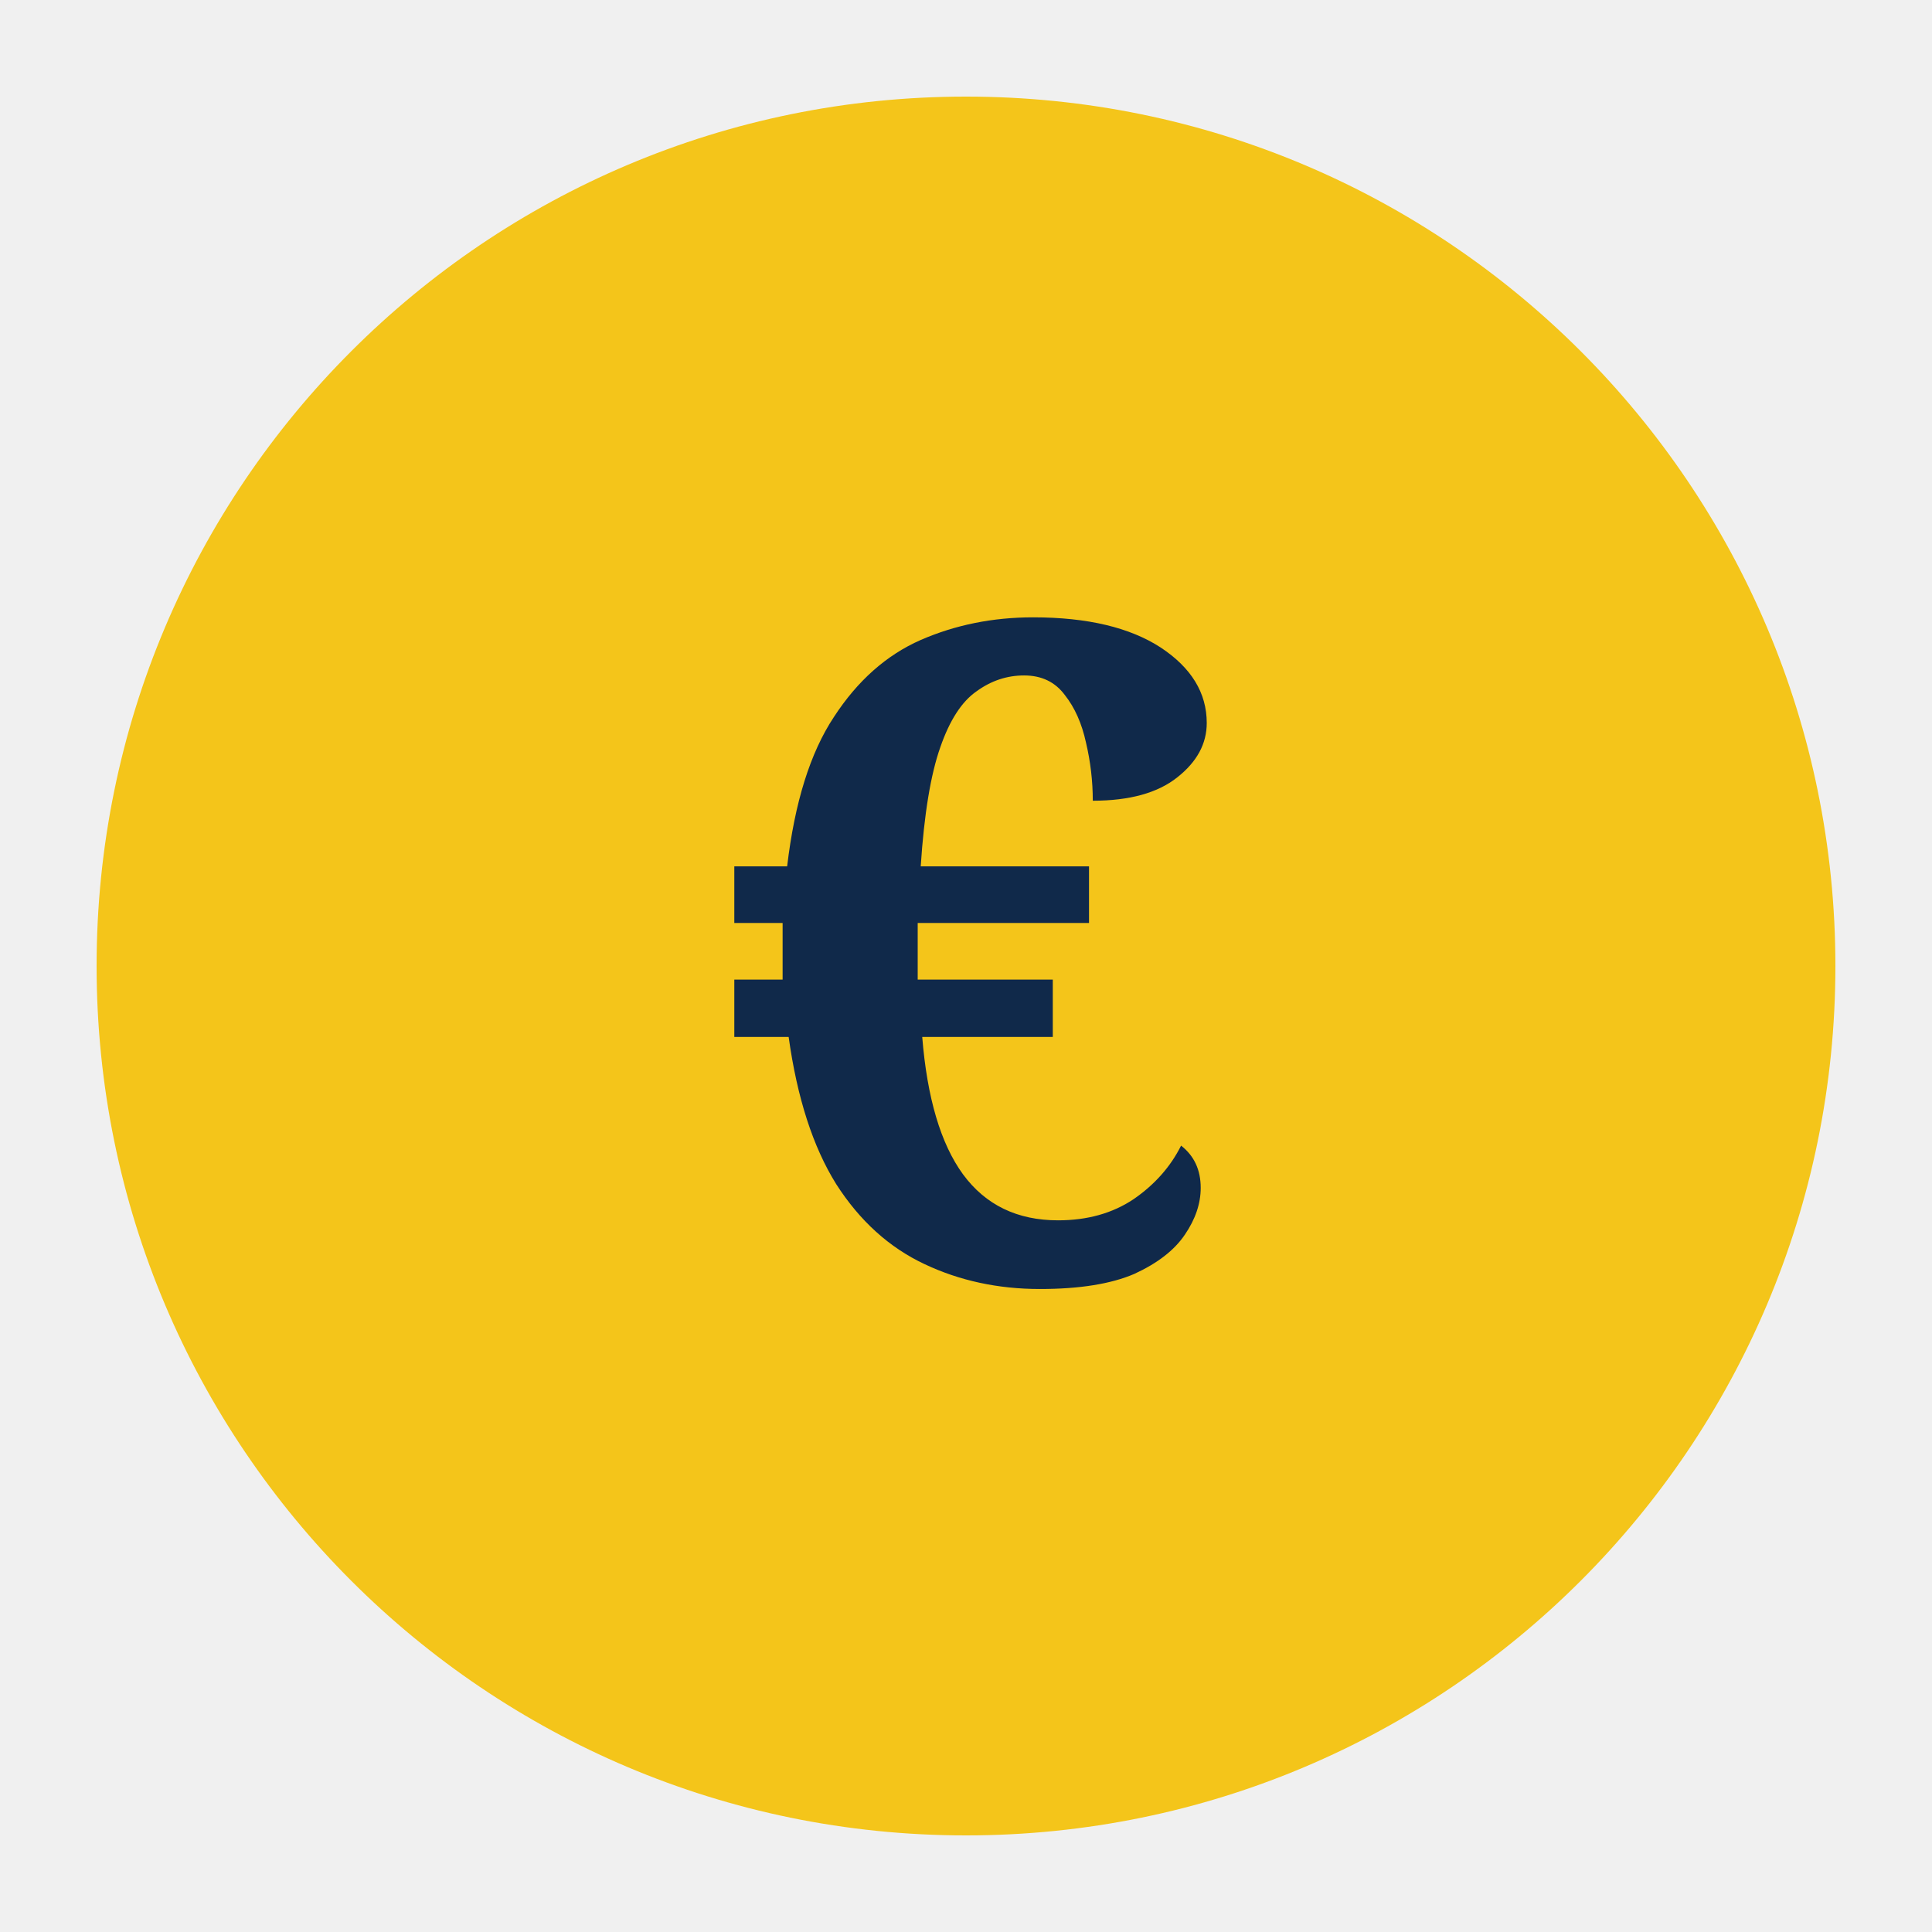
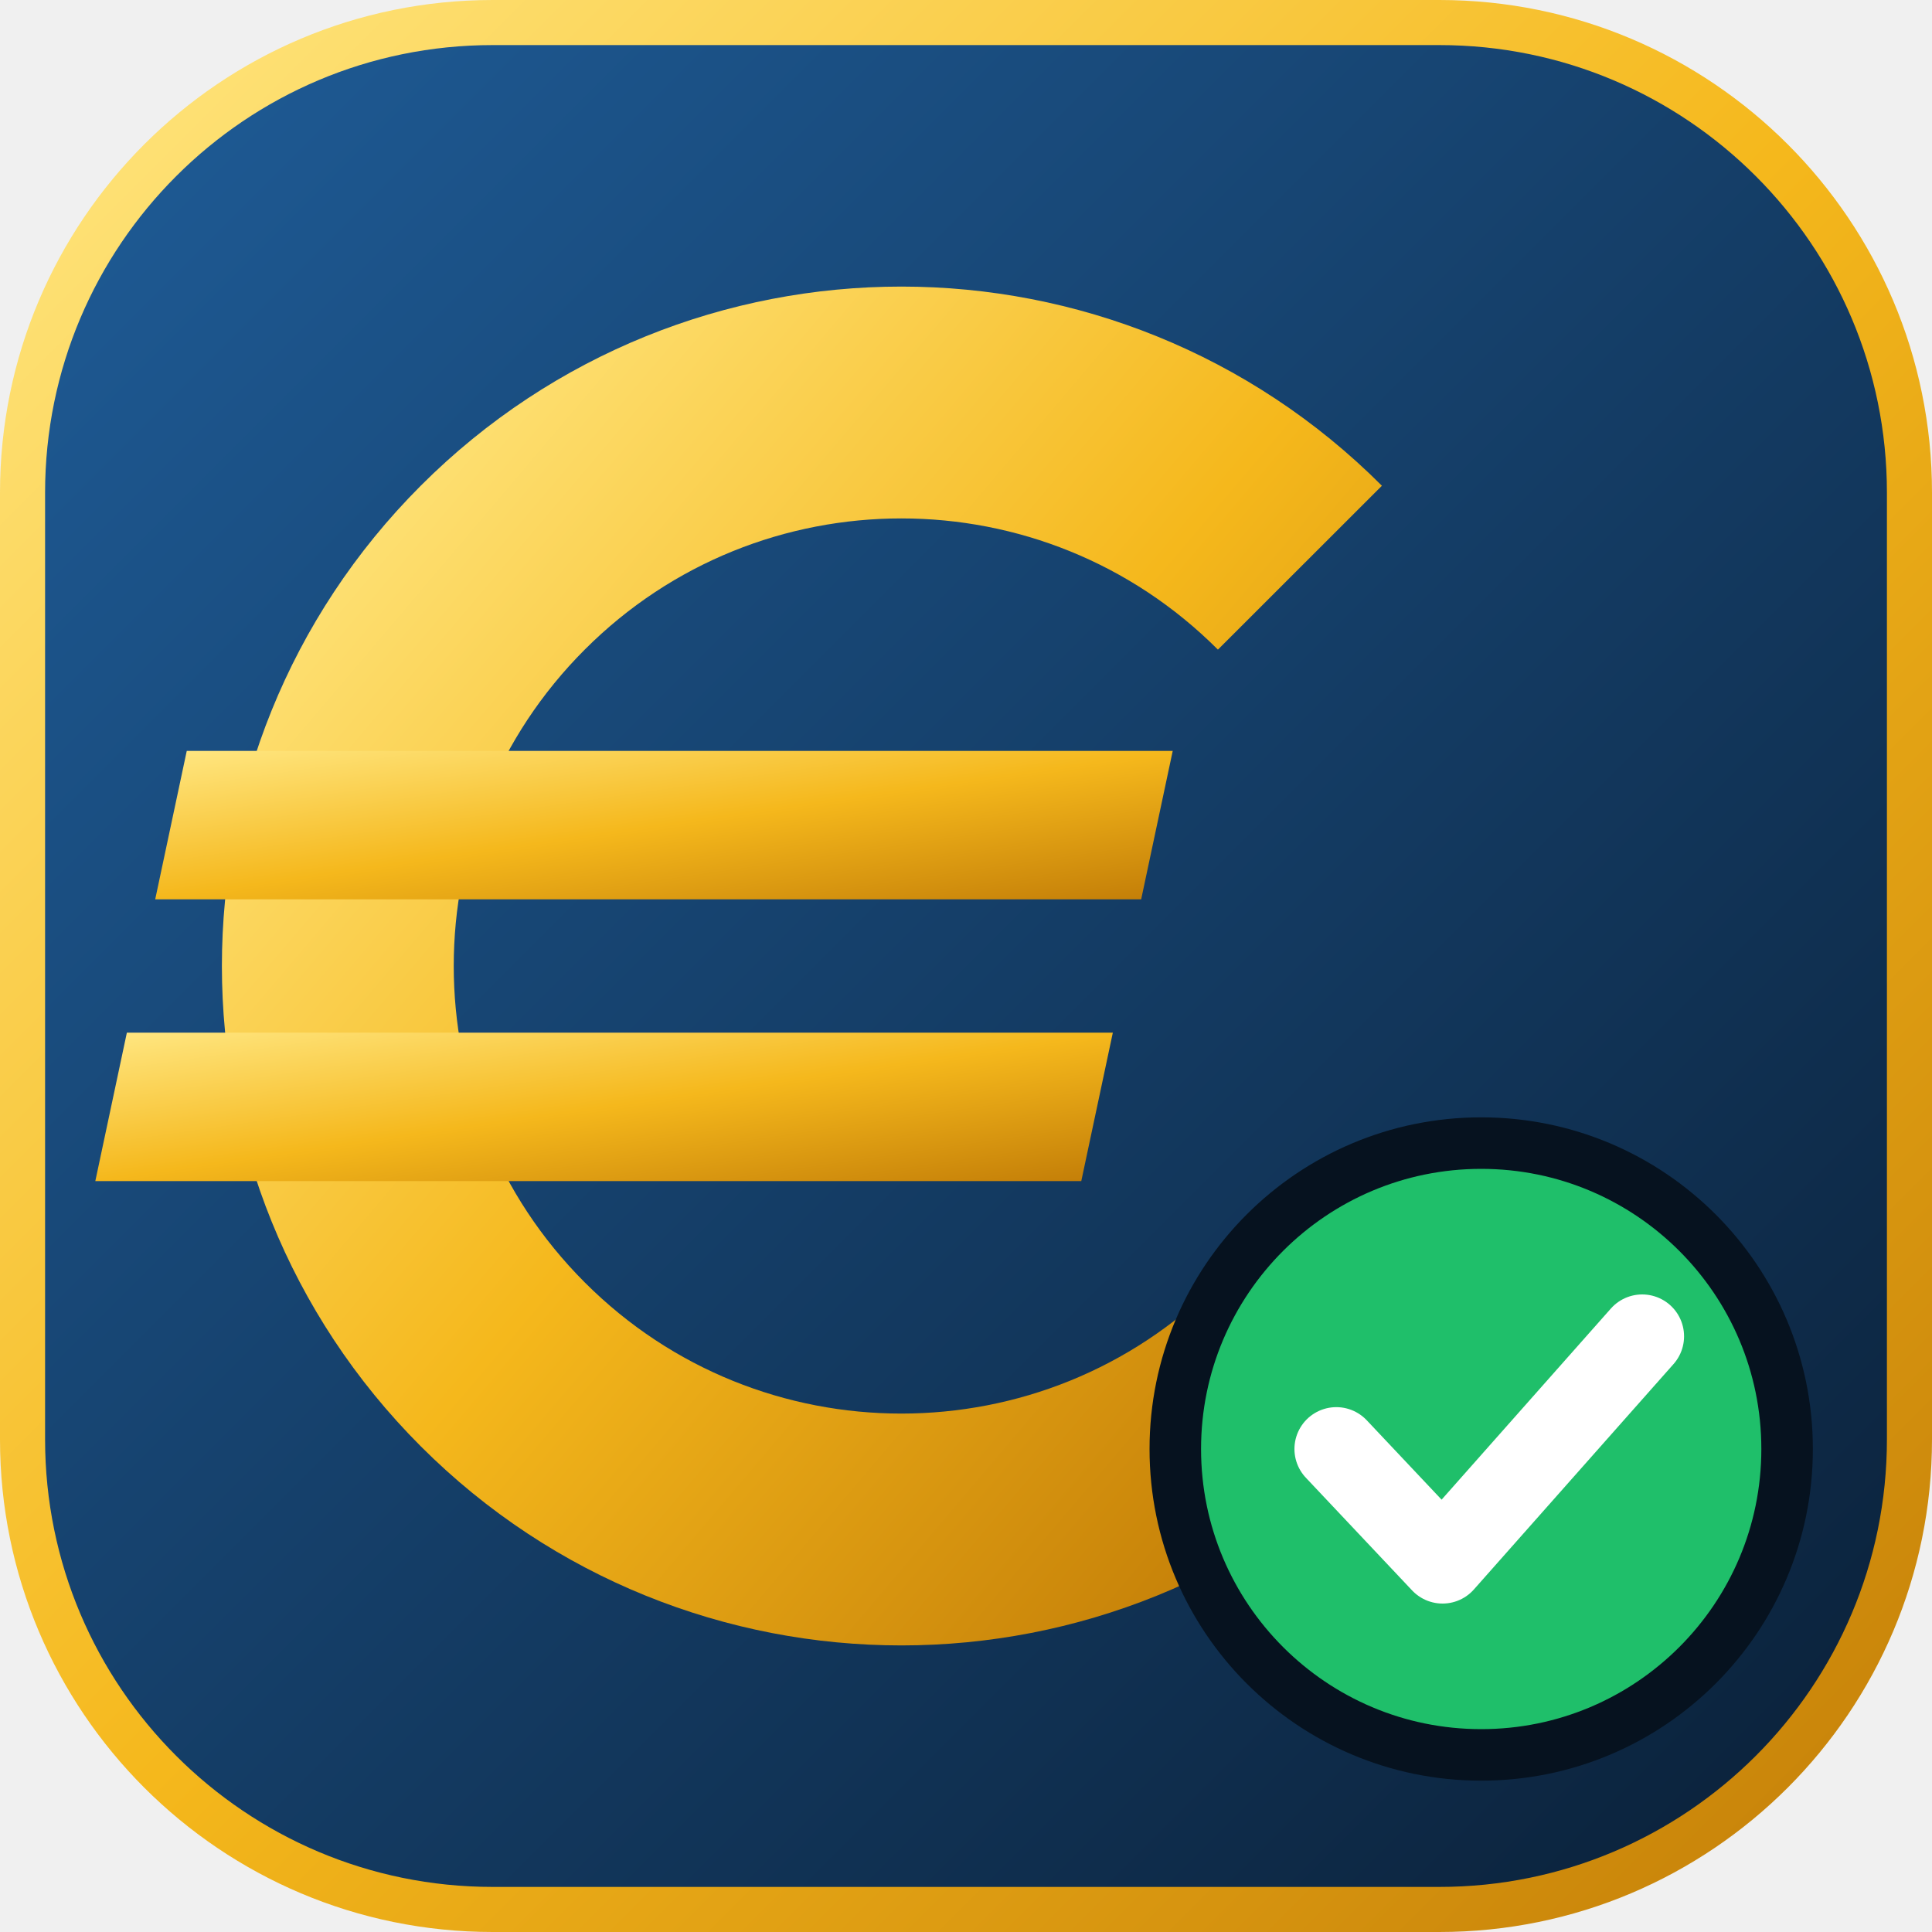
- <svg xmlns="http://www.w3.org/2000/svg" viewBox="0 0 40 40">
-   <circle cx="20" cy="20" r="18" fill="#f4c51a" />
-   <text x="20" y="26.5" text-anchor="middle" font-family="Georgia, serif" font-size="19" font-weight="700" fill="#10294a">€</text>
+ <svg xmlns="http://www.w3.org/2000/svg" viewBox="240 110 600 600">
+   <defs>
+     <linearGradient id="bg" x1="0" y1="0" x2="1" y2="1">
+       <stop offset="0" stop-color="#1f5d99" />
+       <stop offset="1" stop-color="#0a1f36" />
+     </linearGradient>
+     <linearGradient id="g" x1="0" y1="0" x2="1" y2="1">
+       <stop offset="0" stop-color="#ffe680" />
+       <stop offset=".5" stop-color="#f5b81c" />
+       <stop offset="1" stop-color="#c47f08" />
+     </linearGradient>
+   </defs>
+   <rect x="247" y="117" width="586" height="586" rx="146" fill="url(#bg)" />
+   <rect x="247" y="117" width="586" height="586" rx="146" fill="none" stroke="url(#g)" stroke-width="14" />
+   <path d="M643.7,286.3 A175,175 0 1 0 643.7,533.7" stroke="url(#g)" stroke-width="72" fill="none" />
+   <g transform="translate(520 410) skewX(-12) translate(-520 -410)">
+     <rect x="283.8" y="343.2" width="306.2" height="46.1" fill="url(#g)" />
+     <rect x="283.8" y="430.7" width="306.2" height="46.1" fill="url(#g)" />
+   </g>
+   <g transform="translate(700,560)">
+     <circle r="95" fill="#1fbf6a" stroke="#06121f" stroke-width="16" />
+     <path d="M-45,0 L-12,35 L50,-35" stroke="#fff" stroke-width="26" fill="none" stroke-linecap="round" stroke-linejoin="round" />
+   </g>
</svg>
